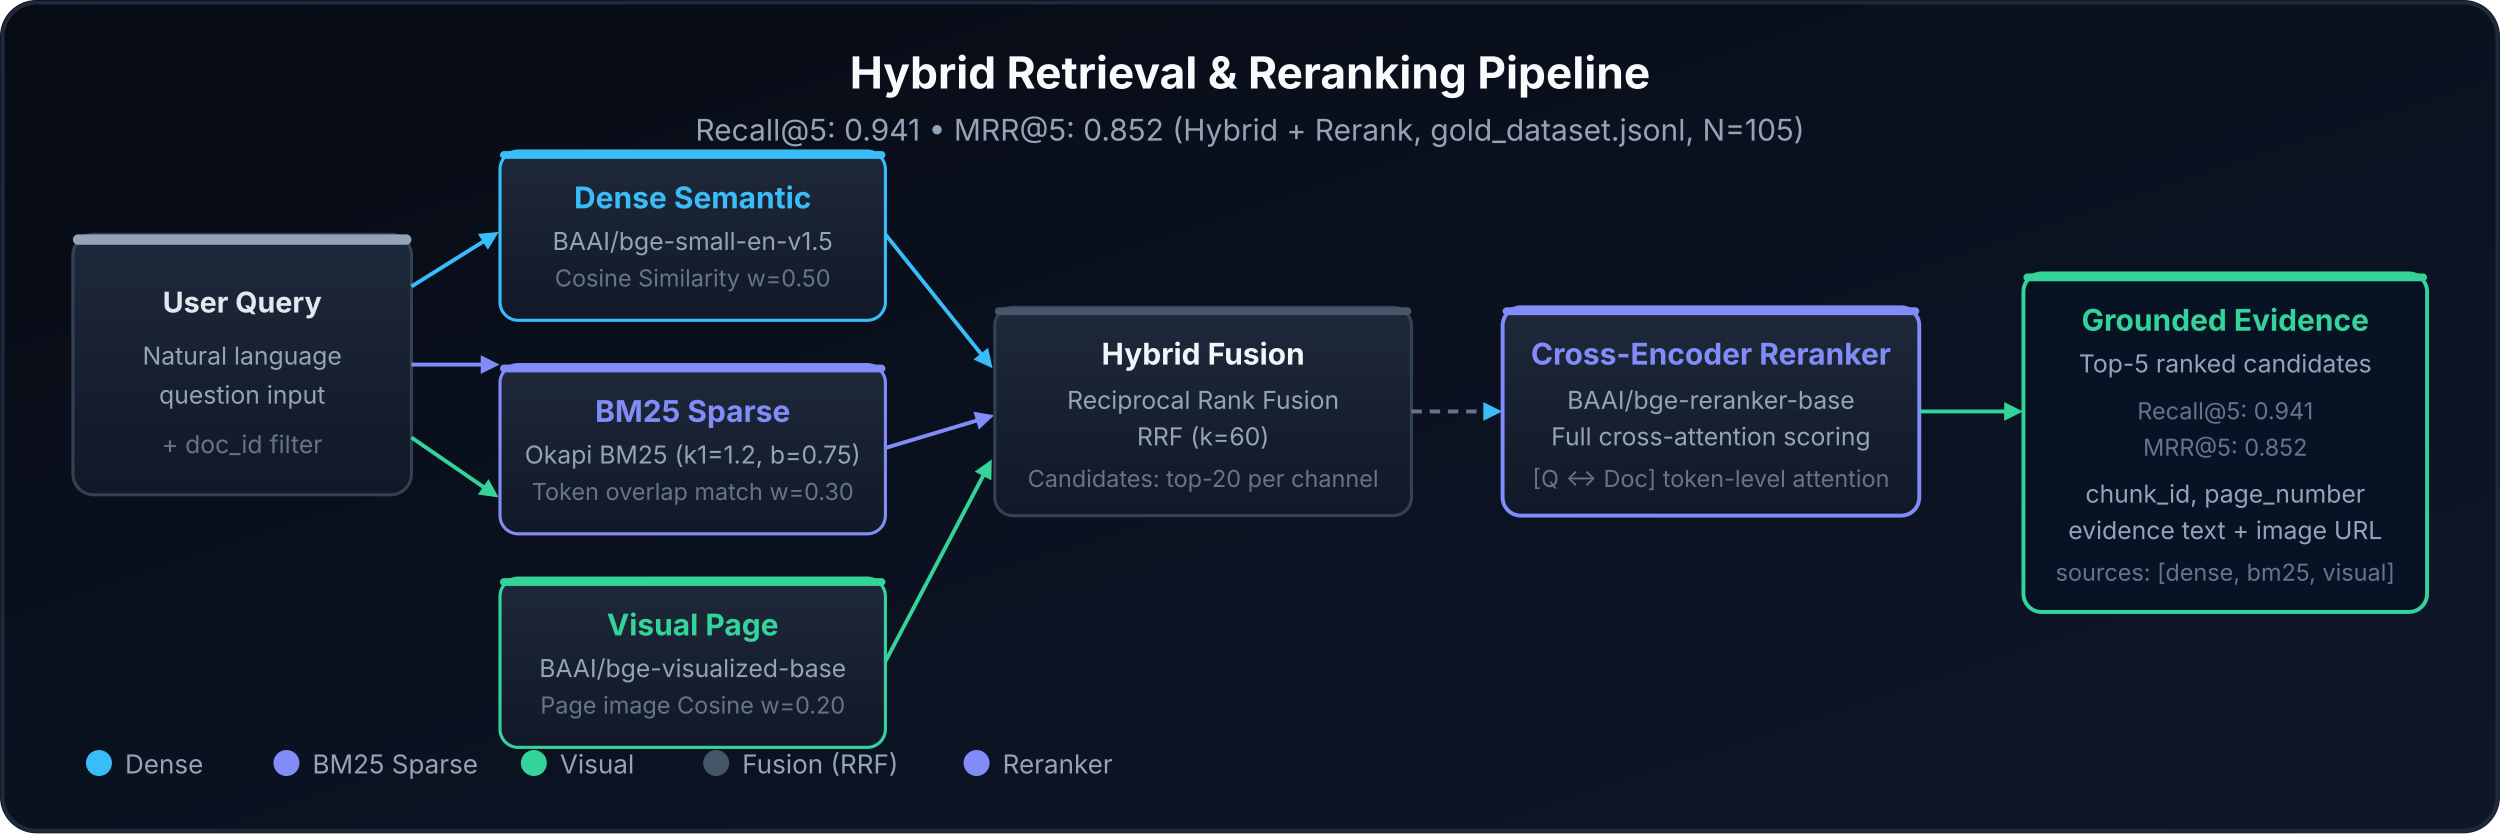
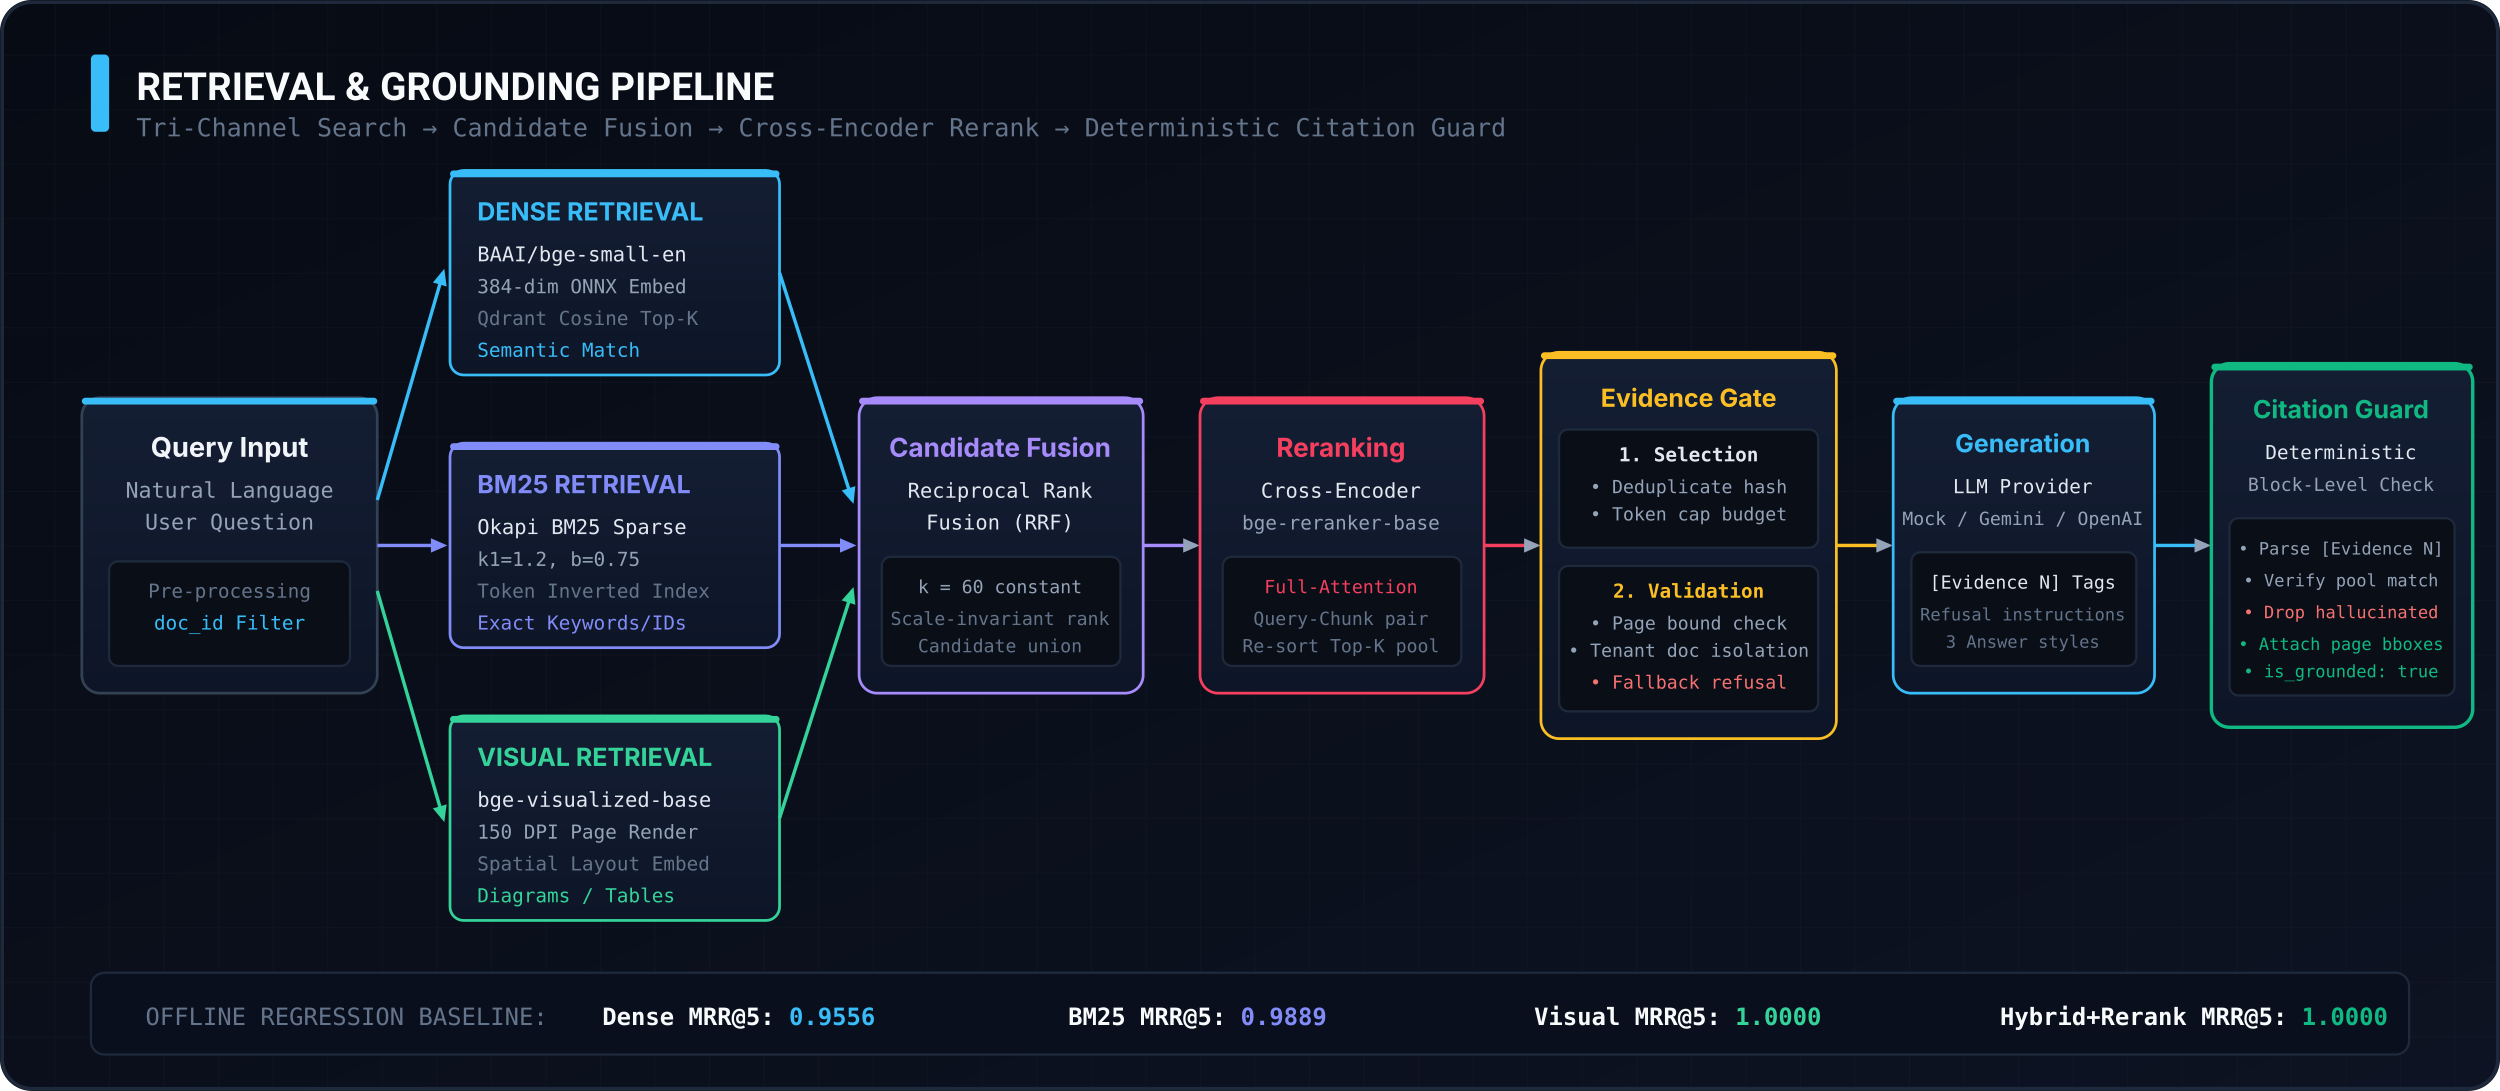
- <svg xmlns="http://www.w3.org/2000/svg" viewBox="0 0 960 320" width="100%" height="100%" fill="none">
+ <svg xmlns="http://www.w3.org/2000/svg" viewBox="0 0 1100 480" width="100%" height="100%" fill="none">
  <defs>
-     <linearGradient id="bg" x1="0%" y1="0%" x2="100%" y2="100%">
+     <linearGradient id="bg-pipe" x1="0%" y1="0%" x2="100%" y2="100%">
      <stop offset="0%" stop-color="#070B14" />
-       <stop offset="100%" stop-color="#0E172A" />
+       <stop offset="100%" stop-color="#0D1322" />
    </linearGradient>
-     <linearGradient id="cg" x1="0%" y1="0%" x2="0%" y2="100%">
-       <stop offset="0%" stop-color="#1E293B" />
-       <stop offset="100%" stop-color="#111827" />
+     <linearGradient id="card-grad2" x1="0%" y1="0%" x2="0%" y2="100%">
+       <stop offset="0%" stop-color="#141E33" />
+       <stop offset="100%" stop-color="#0D1527" />
    </linearGradient>
-     <marker id="arr" viewBox="0 0 10 10" refX="6" refY="5" markerWidth="6" markerHeight="6" orient="auto-start-reverse">
-       <path d="M 0 1 L 8 5 L 0 9 z" fill="#38BDF8" />
+     <pattern id="grid-pipe" width="24" height="24" patternUnits="userSpaceOnUse">
+       <path d="M 24 0 L 0 0 0 24" fill="none" stroke="#1E293B" stroke-width="0.5" stroke-opacity="0.35" />
+     </pattern>
+     <marker id="arr-c" viewBox="0 0 10 10" refX="6" refY="5" markerWidth="6" markerHeight="6" orient="auto-start-reverse">
+       <path d="M 0 1.5 L 8 5 L 0 8.5 z" fill="#38BDF8" />
    </marker>
-     <marker id="arri" viewBox="0 0 10 10" refX="6" refY="5" markerWidth="6" markerHeight="6" orient="auto-start-reverse">
-       <path d="M 0 1 L 8 5 L 0 9 z" fill="#818CF8" />
+     <marker id="arr-m" viewBox="0 0 10 10" refX="6" refY="5" markerWidth="6" markerHeight="6" orient="auto-start-reverse">
+       <path d="M 0 1.5 L 8 5 L 0 8.5 z" fill="#818CF8" />
    </marker>
-     <marker id="arre" viewBox="0 0 10 10" refX="6" refY="5" markerWidth="6" markerHeight="6" orient="auto-start-reverse">
-       <path d="M 0 1 L 8 5 L 0 9 z" fill="#34D399" />
+     <marker id="arr-v" viewBox="0 0 10 10" refX="6" refY="5" markerWidth="6" markerHeight="6" orient="auto-start-reverse">
+       <path d="M 0 1.5 L 8 5 L 0 8.5 z" fill="#34D399" />
+     </marker>
+     <marker id="arr-g" viewBox="0 0 10 10" refX="6" refY="5" markerWidth="6" markerHeight="6" orient="auto-start-reverse">
+       <path d="M 0 1.5 L 8 5 L 0 8.5 z" fill="#94A3B8" />
+     </marker>
+     <marker id="arr-ok" viewBox="0 0 10 10" refX="6" refY="5" markerWidth="6" markerHeight="6" orient="auto-start-reverse">
+       <path d="M 0 1.5 L 8 5 L 0 8.5 z" fill="#10B981" />
    </marker>
  </defs>
-   <rect width="960" height="320" rx="14" fill="url(#bg)" />
-   <rect width="958" height="318" x="1" y="1" rx="13" fill="none" stroke="#1E293B" stroke-width="1.5" />
-   <text x="480" y="34" text-anchor="middle" font-family="-apple-system, BlinkMacSystemFont, sans-serif" font-size="17" font-weight="700" fill="#F8FAFC">Hybrid Retrieval &amp; Reranking Pipeline</text>
-   <text x="480" y="54" text-anchor="middle" font-family="-apple-system, BlinkMacSystemFont, sans-serif" font-size="11.5" font-weight="400" fill="#94A3B8">Recall@5: 0.941  •  MRR@5: 0.852  (Hybrid + Rerank, gold_dataset.jsonl, N=105)</text>
-   <g transform="translate(28, 90)">
-     <rect width="130" height="100" rx="8" fill="url(#cg)" stroke="#334155" stroke-width="1.2" />
-     <rect x="0" y="0" width="130" height="4" rx="2" fill="#94A3B8" />
-     <text x="65" y="30" text-anchor="middle" font-family="-apple-system, BlinkMacSystemFont, sans-serif" font-size="11" font-weight="700" fill="#E2E8F0">User Query</text>
-     <text x="65" y="50" text-anchor="middle" font-family="-apple-system, BlinkMacSystemFont, sans-serif" font-size="9.5" fill="#94A3B8">Natural language</text>
-     <text x="65" y="65" text-anchor="middle" font-family="-apple-system, BlinkMacSystemFont, sans-serif" font-size="9.5" fill="#94A3B8">question input</text>
-     <text x="65" y="84" text-anchor="middle" font-family="-apple-system, BlinkMacSystemFont, sans-serif" font-size="9.5" fill="#64748B">+ doc_id filter</text>
+   <rect width="1100" height="480" rx="14" fill="url(#bg-pipe)" />
+   <rect width="1100" height="480" rx="14" fill="url(#grid-pipe)" />
+   <rect width="1098" height="478" x="1" y="1" rx="13" fill="none" stroke="#1E293B" stroke-width="1.5" />
+   <g transform="translate(40, 24)">
+     <rect x="0" y="0" width="8" height="34" rx="2" fill="#38BDF8" />
+     <text x="20" y="20" font-family="-apple-system, BlinkMacSystemFont, 'Segoe UI', Roboto, sans-serif" font-size="17" font-weight="700" fill="#F8FAFC">RETRIEVAL &amp; GROUNDING PIPELINE</text>
+     <text x="20" y="36" font-family="'JetBrains Mono', monospace" font-size="11" fill="#64748B">Tri-Channel Search → Candidate Fusion → Cross-Encoder Rerank → Deterministic Citation Guard</text>
  </g>
-   <path d="M 158,110 L 190,90" stroke="#38BDF8" stroke-width="1.5" marker-end="url(#arr)" />
-   <path d="M 158,140 L 190,140" stroke="#818CF8" stroke-width="1.5" marker-end="url(#arri)" />
-   <path d="M 158,168 L 190,190" stroke="#34D399" stroke-width="1.5" marker-end="url(#arre)" />
-   <g transform="translate(192, 58)">
-     <rect width="148" height="65" rx="7" fill="url(#cg)" stroke="#38BDF8" stroke-width="1.2" />
-     <rect x="0" y="0" width="148" height="3" rx="1.5" fill="#38BDF8" />
-     <text x="74" y="22" text-anchor="middle" font-family="-apple-system, BlinkMacSystemFont, sans-serif" font-size="11.5" font-weight="700" fill="#38BDF8">Dense Semantic</text>
-     <text x="74" y="38" text-anchor="middle" font-family="-apple-system, BlinkMacSystemFont, sans-serif" font-size="9.5" fill="#94A3B8">BAAI/bge-small-en-v1.5</text>
-     <text x="74" y="52" text-anchor="middle" font-family="-apple-system, BlinkMacSystemFont, sans-serif" font-size="9" fill="#64748B">Cosine Similarity  w=0.50</text>
+   <g transform="translate(36, 175)">
+     <rect width="130" height="130" rx="8" fill="url(#card-grad2)" stroke="#334155" stroke-width="1.2" />
+     <rect x="0" y="0" width="130" height="3" rx="1.5" fill="#38BDF8" />
+     <text x="65" y="26" text-anchor="middle" font-family="-apple-system, sans-serif" font-size="12" font-weight="700" fill="#F1F5F9">Query Input</text>
+     <text x="65" y="44" text-anchor="middle" font-family="'JetBrains Mono', monospace" font-size="9.5" fill="#94A3B8">Natural Language</text>
+     <text x="65" y="58" text-anchor="middle" font-family="'JetBrains Mono', monospace" font-size="9.5" fill="#94A3B8">User Question</text>
+     <rect x="12" y="72" width="106" height="46" rx="4" fill="#090E17" stroke="#1E293B" stroke-width="1" />
+     <text x="65" y="88" text-anchor="middle" font-family="'JetBrains Mono', monospace" font-size="8.5" fill="#64748B">Pre-processing</text>
+     <text x="65" y="102" text-anchor="middle" font-family="'JetBrains Mono', monospace" font-size="8.5" fill="#38BDF8">doc_id Filter</text>
  </g>
-   <g transform="translate(192, 140)">
-     <rect width="148" height="65" rx="7" fill="url(#cg)" stroke="#818CF8" stroke-width="1.2" />
-     <rect x="0" y="0" width="148" height="3" rx="1.5" fill="#818CF8" />
-     <text x="74" y="22" text-anchor="middle" font-family="-apple-system, BlinkMacSystemFont, sans-serif" font-size="11.5" font-weight="700" fill="#818CF8">BM25 Sparse</text>
-     <text x="74" y="38" text-anchor="middle" font-family="-apple-system, BlinkMacSystemFont, sans-serif" font-size="9.5" fill="#94A3B8">Okapi BM25  (k1=1.2, b=0.75)</text>
-     <text x="74" y="52" text-anchor="middle" font-family="-apple-system, BlinkMacSystemFont, sans-serif" font-size="9" fill="#64748B">Token overlap match  w=0.30</text>
+   <path d="M 166 220 L 195 120" stroke="#38BDF8" stroke-width="1.5" marker-end="url(#arr-c)" />
+   <path d="M 166 240 L 195 240" stroke="#818CF8" stroke-width="1.5" marker-end="url(#arr-m)" />
+   <path d="M 166 260 L 195 360" stroke="#34D399" stroke-width="1.5" marker-end="url(#arr-v)" />
+   <g transform="translate(198, 75)">
+     <rect width="145" height="90" rx="6" fill="url(#card-grad2)" stroke="#38BDF8" stroke-width="1.2" />
+     <rect x="0" y="0" width="145" height="3" rx="1.5" fill="#38BDF8" />
+     <text x="12" y="22" font-family="-apple-system, sans-serif" font-size="11" font-weight="700" fill="#38BDF8">DENSE RETRIEVAL</text>
+     <text x="12" y="40" font-family="'JetBrains Mono', monospace" font-size="9" fill="#E2E8F0">BAAI/bge-small-en</text>
+     <text x="12" y="54" font-family="'JetBrains Mono', monospace" font-size="8.5" fill="#94A3B8">384-dim ONNX Embed</text>
+     <text x="12" y="68" font-family="'JetBrains Mono', monospace" font-size="8.5" fill="#64748B">Qdrant Cosine Top-K</text>
+     <text x="12" y="82" font-family="'JetBrains Mono', monospace" font-size="8.5" fill="#38BDF8">Semantic Match</text>
  </g>
-   <g transform="translate(192, 222)">
-     <rect width="148" height="65" rx="7" fill="url(#cg)" stroke="#34D399" stroke-width="1.2" />
-     <rect x="0" y="0" width="148" height="3" rx="1.5" fill="#34D399" />
-     <text x="74" y="22" text-anchor="middle" font-family="-apple-system, BlinkMacSystemFont, sans-serif" font-size="11.5" font-weight="700" fill="#34D399">Visual Page</text>
-     <text x="74" y="38" text-anchor="middle" font-family="-apple-system, BlinkMacSystemFont, sans-serif" font-size="9.5" fill="#94A3B8">BAAI/bge-visualized-base</text>
-     <text x="74" y="52" text-anchor="middle" font-family="-apple-system, BlinkMacSystemFont, sans-serif" font-size="9" fill="#64748B">Page image Cosine  w=0.20</text>
+   <g transform="translate(198, 195)">
+     <rect width="145" height="90" rx="6" fill="url(#card-grad2)" stroke="#818CF8" stroke-width="1.2" />
+     <rect x="0" y="0" width="145" height="3" rx="1.5" fill="#818CF8" />
+     <text x="12" y="22" font-family="-apple-system, sans-serif" font-size="11" font-weight="700" fill="#818CF8">BM25 RETRIEVAL</text>
+     <text x="12" y="40" font-family="'JetBrains Mono', monospace" font-size="9" fill="#E2E8F0">Okapi BM25 Sparse</text>
+     <text x="12" y="54" font-family="'JetBrains Mono', monospace" font-size="8.5" fill="#94A3B8">k1=1.2, b=0.75</text>
+     <text x="12" y="68" font-family="'JetBrains Mono', monospace" font-size="8.5" fill="#64748B">Token Inverted Index</text>
+     <text x="12" y="82" font-family="'JetBrains Mono', monospace" font-size="8.5" fill="#818CF8">Exact Keywords/IDs</text>
  </g>
-   <path d="M 340,90 L 380,140" stroke="#38BDF8" stroke-width="1.5" marker-end="url(#arr)" />
-   <path d="M 340,172 L 380,160" stroke="#818CF8" stroke-width="1.5" marker-end="url(#arri)" />
-   <path d="M 340,254 L 380,178" stroke="#34D399" stroke-width="1.5" marker-end="url(#arre)" />
-   <g transform="translate(382, 118)">
-     <rect width="160" height="80" rx="7" fill="url(#cg)" stroke="#334155" stroke-width="1.2" />
-     <rect x="0" y="0" width="160" height="3" rx="1.5" fill="#475569" />
-     <text x="80" y="22" text-anchor="middle" font-family="-apple-system, BlinkMacSystemFont, sans-serif" font-size="11.5" font-weight="700" fill="#F1F5F9">Hybrid Fusion</text>
-     <text x="80" y="39" text-anchor="middle" font-family="-apple-system, BlinkMacSystemFont, sans-serif" font-size="9.5" fill="#94A3B8">Reciprocal Rank Fusion</text>
-     <text x="80" y="53" text-anchor="middle" font-family="-apple-system, BlinkMacSystemFont, sans-serif" font-size="9.5" fill="#94A3B8">RRF (k=60)</text>
-     <text x="80" y="69" text-anchor="middle" font-family="-apple-system, BlinkMacSystemFont, sans-serif" font-size="9" fill="#64748B">Candidates: top-20 per channel</text>
+   <g transform="translate(198, 315)">
+     <rect width="145" height="90" rx="6" fill="url(#card-grad2)" stroke="#34D399" stroke-width="1.2" />
+     <rect x="0" y="0" width="145" height="3" rx="1.5" fill="#34D399" />
+     <text x="12" y="22" font-family="-apple-system, sans-serif" font-size="11" font-weight="700" fill="#34D399">VISUAL RETRIEVAL</text>
+     <text x="12" y="40" font-family="'JetBrains Mono', monospace" font-size="9" fill="#E2E8F0">bge-visualized-base</text>
+     <text x="12" y="54" font-family="'JetBrains Mono', monospace" font-size="8.5" fill="#94A3B8">150 DPI Page Render</text>
+     <text x="12" y="68" font-family="'JetBrains Mono', monospace" font-size="8.5" fill="#64748B">Spatial Layout Embed</text>
+     <text x="12" y="82" font-family="'JetBrains Mono', monospace" font-size="8.5" fill="#34D399">Diagrams / Tables</text>
  </g>
-   <path d="M 542,158 L 575,158" stroke="#64748B" stroke-width="1.5" stroke-dasharray="4 3" marker-end="url(#arr)" />
-   <g transform="translate(577, 118)">
-     <rect width="160" height="80" rx="7" fill="url(#cg)" stroke="#818CF8" stroke-width="1.5" />
-     <rect x="0" y="0" width="160" height="3" rx="1.5" fill="#818CF8" />
-     <text x="80" y="22" text-anchor="middle" font-family="-apple-system, BlinkMacSystemFont, sans-serif" font-size="11.5" font-weight="700" fill="#818CF8">Cross-Encoder Reranker</text>
-     <text x="80" y="39" text-anchor="middle" font-family="-apple-system, BlinkMacSystemFont, sans-serif" font-size="9.5" fill="#94A3B8">BAAI/bge-reranker-base</text>
-     <text x="80" y="53" text-anchor="middle" font-family="-apple-system, BlinkMacSystemFont, sans-serif" font-size="9.5" fill="#94A3B8">Full cross-attention scoring</text>
-     <text x="80" y="69" text-anchor="middle" font-family="-apple-system, BlinkMacSystemFont, sans-serif" font-size="9" fill="#64748B">[Q ↔ Doc] token-level attention</text>
+   <path d="M 343 120 L 375 220" stroke="#38BDF8" stroke-width="1.5" marker-end="url(#arr-c)" />
+   <path d="M 343 240 L 375 240" stroke="#818CF8" stroke-width="1.5" marker-end="url(#arr-m)" />
+   <path d="M 343 360 L 375 260" stroke="#34D399" stroke-width="1.5" marker-end="url(#arr-v)" />
+   <g transform="translate(378, 175)">
+     <rect width="125" height="130" rx="8" fill="url(#card-grad2)" stroke="#A78BFA" stroke-width="1.2" />
+     <rect x="0" y="0" width="125" height="3" rx="1.5" fill="#A78BFA" />
+     <text x="62" y="26" text-anchor="middle" font-family="-apple-system, sans-serif" font-size="11.5" font-weight="700" fill="#A78BFA">Candidate Fusion</text>
+     <text x="62" y="44" text-anchor="middle" font-family="'JetBrains Mono', monospace" font-size="9" fill="#E2E8F0">Reciprocal Rank</text>
+     <text x="62" y="58" text-anchor="middle" font-family="'JetBrains Mono', monospace" font-size="9" fill="#E2E8F0">Fusion (RRF)</text>
+     <rect x="10" y="70" width="105" height="48" rx="4" fill="#090E17" stroke="#1E293B" stroke-width="1" />
+     <text x="62" y="86" text-anchor="middle" font-family="'JetBrains Mono', monospace" font-size="8" fill="#94A3B8">k = 60 constant</text>
+     <text x="62" y="100" text-anchor="middle" font-family="'JetBrains Mono', monospace" font-size="8" fill="#64748B">Scale-invariant rank</text>
+     <text x="62" y="112" text-anchor="middle" font-family="'JetBrains Mono', monospace" font-size="8" fill="#64748B">Candidate union</text>
  </g>
-   <path d="M 737,158 L 775,158" stroke="#34D399" stroke-width="1.5" marker-end="url(#arre)" />
-   <g transform="translate(777, 105)">
-     <rect width="155" height="130" rx="7" fill="#071324" stroke="#34D399" stroke-width="1.5" />
-     <rect x="0" y="0" width="155" height="3" rx="1.5" fill="#34D399" />
-     <text x="77.5" y="22" text-anchor="middle" font-family="-apple-system, BlinkMacSystemFont, sans-serif" font-size="11.5" font-weight="700" fill="#34D399">Grounded Evidence</text>
-     <text x="77.5" y="38" text-anchor="middle" font-family="-apple-system, BlinkMacSystemFont, sans-serif" font-size="9.5" fill="#94A3B8">Top-5 ranked candidates</text>
-     <text x="77.5" y="56" text-anchor="middle" font-family="-apple-system, BlinkMacSystemFont, sans-serif" font-size="9" fill="#64748B">Recall@5: 0.941</text>
-     <text x="77.5" y="70" text-anchor="middle" font-family="-apple-system, BlinkMacSystemFont, sans-serif" font-size="9" fill="#64748B">MRR@5:    0.852</text>
-     <text x="77.5" y="88" text-anchor="middle" font-family="-apple-system, BlinkMacSystemFont, sans-serif" font-size="9.5" fill="#94A3B8">chunk_id, page_number</text>
-     <text x="77.5" y="102" text-anchor="middle" font-family="-apple-system, BlinkMacSystemFont, sans-serif" font-size="9.5" fill="#94A3B8">evidence text + image URL</text>
-     <text x="77.5" y="118" text-anchor="middle" font-family="-apple-system, BlinkMacSystemFont, sans-serif" font-size="9" fill="#64748B">sources: [dense, bm25, visual]</text>
+   <path d="M 503 240 L 526 240" stroke="#A78BFA" stroke-width="1.5" marker-end="url(#arr-g)" />
+   <g transform="translate(528, 175)">
+     <rect width="125" height="130" rx="8" fill="url(#card-grad2)" stroke="#F43F5E" stroke-width="1.2" />
+     <rect x="0" y="0" width="125" height="3" rx="1.5" fill="#F43F5E" />
+     <text x="62" y="26" text-anchor="middle" font-family="-apple-system, sans-serif" font-size="11.5" font-weight="700" fill="#F43F5E">Reranking</text>
+     <text x="62" y="44" text-anchor="middle" font-family="'JetBrains Mono', monospace" font-size="9" fill="#E2E8F0">Cross-Encoder</text>
+     <text x="62" y="58" text-anchor="middle" font-family="'JetBrains Mono', monospace" font-size="8.5" fill="#94A3B8">bge-reranker-base</text>
+     <rect x="10" y="70" width="105" height="48" rx="4" fill="#090E17" stroke="#1E293B" stroke-width="1" />
+     <text x="62" y="86" text-anchor="middle" font-family="'JetBrains Mono', monospace" font-size="8" fill="#F43F5E">Full-Attention</text>
+     <text x="62" y="100" text-anchor="middle" font-family="'JetBrains Mono', monospace" font-size="8" fill="#64748B">Query-Chunk pair</text>
+     <text x="62" y="112" text-anchor="middle" font-family="'JetBrains Mono', monospace" font-size="8" fill="#64748B">Re-sort Top-K pool</text>
  </g>
-   <g transform="translate(30, 285)">
-     <circle cx="8" cy="8" r="5" fill="#38BDF8" />
-     <text x="18" y="12" font-family="-apple-system, BlinkMacSystemFont, sans-serif" font-size="10" fill="#94A3B8">Dense</text>
-     <circle cx="80" cy="8" r="5" fill="#818CF8" />
-     <text x="90" y="12" font-family="-apple-system, BlinkMacSystemFont, sans-serif" font-size="10" fill="#94A3B8">BM25 Sparse</text>
-     <circle cx="175" cy="8" r="5" fill="#34D399" />
-     <text x="185" y="12" font-family="-apple-system, BlinkMacSystemFont, sans-serif" font-size="10" fill="#94A3B8">Visual</text>
-     <circle cx="245" cy="8" r="5" fill="#475569" />
-     <text x="255" y="12" font-family="-apple-system, BlinkMacSystemFont, sans-serif" font-size="10" fill="#94A3B8">Fusion (RRF)</text>
-     <circle cx="345" cy="8" r="5" fill="#818CF8" />
-     <text x="355" y="12" font-family="-apple-system, BlinkMacSystemFont, sans-serif" font-size="10" fill="#94A3B8">Reranker</text>
+   <path d="M 653 240 L 676 240" stroke="#F43F5E" stroke-width="1.5" marker-end="url(#arr-g)" />
+   <g transform="translate(678, 155)">
+     <rect width="130" height="170" rx="8" fill="url(#card-grad2)" stroke="#FBBF24" stroke-width="1.2" />
+     <rect x="0" y="0" width="130" height="3" rx="1.5" fill="#FBBF24" />
+     <text x="65" y="24" text-anchor="middle" font-family="-apple-system, sans-serif" font-size="11" font-weight="700" fill="#FBBF24">Evidence Gate</text>
+     <rect x="8" y="34" width="114" height="52" rx="4" fill="#090E17" stroke="#1E293B" stroke-width="1" />
+     <text x="65" y="48" text-anchor="middle" font-family="'JetBrains Mono', monospace" font-size="8.5" font-weight="600" fill="#E2E8F0">1. Selection</text>
+     <text x="65" y="62" text-anchor="middle" font-family="'JetBrains Mono', monospace" font-size="8" fill="#94A3B8">• Deduplicate hash</text>
+     <text x="65" y="74" text-anchor="middle" font-family="'JetBrains Mono', monospace" font-size="8" fill="#94A3B8">• Token cap budget</text>
+     <rect x="8" y="94" width="114" height="64" rx="4" fill="#090E17" stroke="#1E293B" stroke-width="1" />
+     <text x="65" y="108" text-anchor="middle" font-family="'JetBrains Mono', monospace" font-size="8.5" font-weight="600" fill="#FBBF24">2. Validation</text>
+     <text x="65" y="122" text-anchor="middle" font-family="'JetBrains Mono', monospace" font-size="8" fill="#94A3B8">• Page bound check</text>
+     <text x="65" y="134" text-anchor="middle" font-family="'JetBrains Mono', monospace" font-size="8" fill="#94A3B8">• Tenant doc isolation</text>
+     <text x="65" y="148" text-anchor="middle" font-family="'JetBrains Mono', monospace" font-size="8" fill="#F87171">• Fallback refusal</text>
+   </g>
+   <path d="M 808 240 L 831 240" stroke="#FBBF24" stroke-width="1.5" marker-end="url(#arr-g)" />
+   <g transform="translate(833, 175)">
+     <rect width="115" height="130" rx="8" fill="url(#card-grad2)" stroke="#38BDF8" stroke-width="1.2" />
+     <rect x="0" y="0" width="115" height="3" rx="1.5" fill="#38BDF8" />
+     <text x="57" y="24" text-anchor="middle" font-family="-apple-system, sans-serif" font-size="11" font-weight="700" fill="#38BDF8">Generation</text>
+     <text x="57" y="42" text-anchor="middle" font-family="'JetBrains Mono', monospace" font-size="8.5" fill="#E2E8F0">LLM Provider</text>
+     <text x="57" y="56" text-anchor="middle" font-family="'JetBrains Mono', monospace" font-size="8" fill="#94A3B8">Mock / Gemini / OpenAI</text>
+     <rect x="8" y="68" width="99" height="50" rx="4" fill="#090E17" stroke="#1E293B" stroke-width="1" />
+     <text x="57" y="84" text-anchor="middle" font-family="'JetBrains Mono', monospace" font-size="8" fill="#E2E8F0">[Evidence N] Tags</text>
+     <text x="57" y="98" text-anchor="middle" font-family="'JetBrains Mono', monospace" font-size="7.5" fill="#64748B">Refusal instructions</text>
+     <text x="57" y="110" text-anchor="middle" font-family="'JetBrains Mono', monospace" font-size="7.5" fill="#64748B">3 Answer styles</text>
+   </g>
+   <path d="M 948 240 L 971 240" stroke="#38BDF8" stroke-width="1.5" marker-end="url(#arr-g)" />
+   <g transform="translate(973, 160)">
+     <rect width="115" height="160" rx="8" fill="url(#card-grad2)" stroke="#10B981" stroke-width="1.5" />
+     <rect x="0" y="0" width="115" height="3" rx="1.5" fill="#10B981" />
+     <text x="57" y="24" text-anchor="middle" font-family="-apple-system, sans-serif" font-size="11" font-weight="700" fill="#10B981">Citation Guard</text>
+     <text x="57" y="42" text-anchor="middle" font-family="'JetBrains Mono', monospace" font-size="8.5" fill="#E2E8F0">Deterministic</text>
+     <text x="57" y="56" text-anchor="middle" font-family="'JetBrains Mono', monospace" font-size="8" fill="#94A3B8">Block-Level Check</text>
+     <rect x="8" y="68" width="99" height="78" rx="4" fill="#090E17" stroke="#1E293B" stroke-width="1" />
+     <text x="57" y="84" text-anchor="middle" font-family="'JetBrains Mono', monospace" font-size="7.5" fill="#94A3B8">• Parse [Evidence N]</text>
+     <text x="57" y="98" text-anchor="middle" font-family="'JetBrains Mono', monospace" font-size="7.5" fill="#94A3B8">• Verify pool match</text>
+     <text x="57" y="112" text-anchor="middle" font-family="'JetBrains Mono', monospace" font-size="7.5" fill="#F87171">• Drop hallucinated</text>
+     <text x="57" y="126" text-anchor="middle" font-family="'JetBrains Mono', monospace" font-size="7.5" fill="#10B981">• Attach page bboxes</text>
+     <text x="57" y="138" text-anchor="middle" font-family="'JetBrains Mono', monospace" font-size="7.5" fill="#10B981">• is_grounded: true</text>
+   </g>
+   <g transform="translate(40, 428)">
+     <rect width="1020" height="36" rx="6" fill="#0A0F1D" stroke="#1E293B" stroke-width="1" />
+     <text x="24" y="23" font-family="'JetBrains Mono', monospace" font-size="10.5" fill="#64748B">OFFLINE REGRESSION BASELINE:</text>
+     <text x="225" y="23" font-family="'JetBrains Mono', monospace" font-size="10.5" font-weight="600" fill="#F8FAFC">Dense MRR@5: <tspan fill="#38BDF8">0.9556</tspan>
+     </text>
+     <text x="430" y="23" font-family="'JetBrains Mono', monospace" font-size="10.5" font-weight="600" fill="#F8FAFC">BM25 MRR@5: <tspan fill="#818CF8">0.9889</tspan>
+     </text>
+     <text x="635" y="23" font-family="'JetBrains Mono', monospace" font-size="10.5" font-weight="600" fill="#F8FAFC">Visual MRR@5: <tspan fill="#34D399">1.0000</tspan>
+     </text>
+     <text x="840" y="23" font-family="'JetBrains Mono', monospace" font-size="10.5" font-weight="600" fill="#F8FAFC">Hybrid+Rerank MRR@5: <tspan fill="#10B981">1.0000</tspan>
+     </text>
  </g>
</svg>
